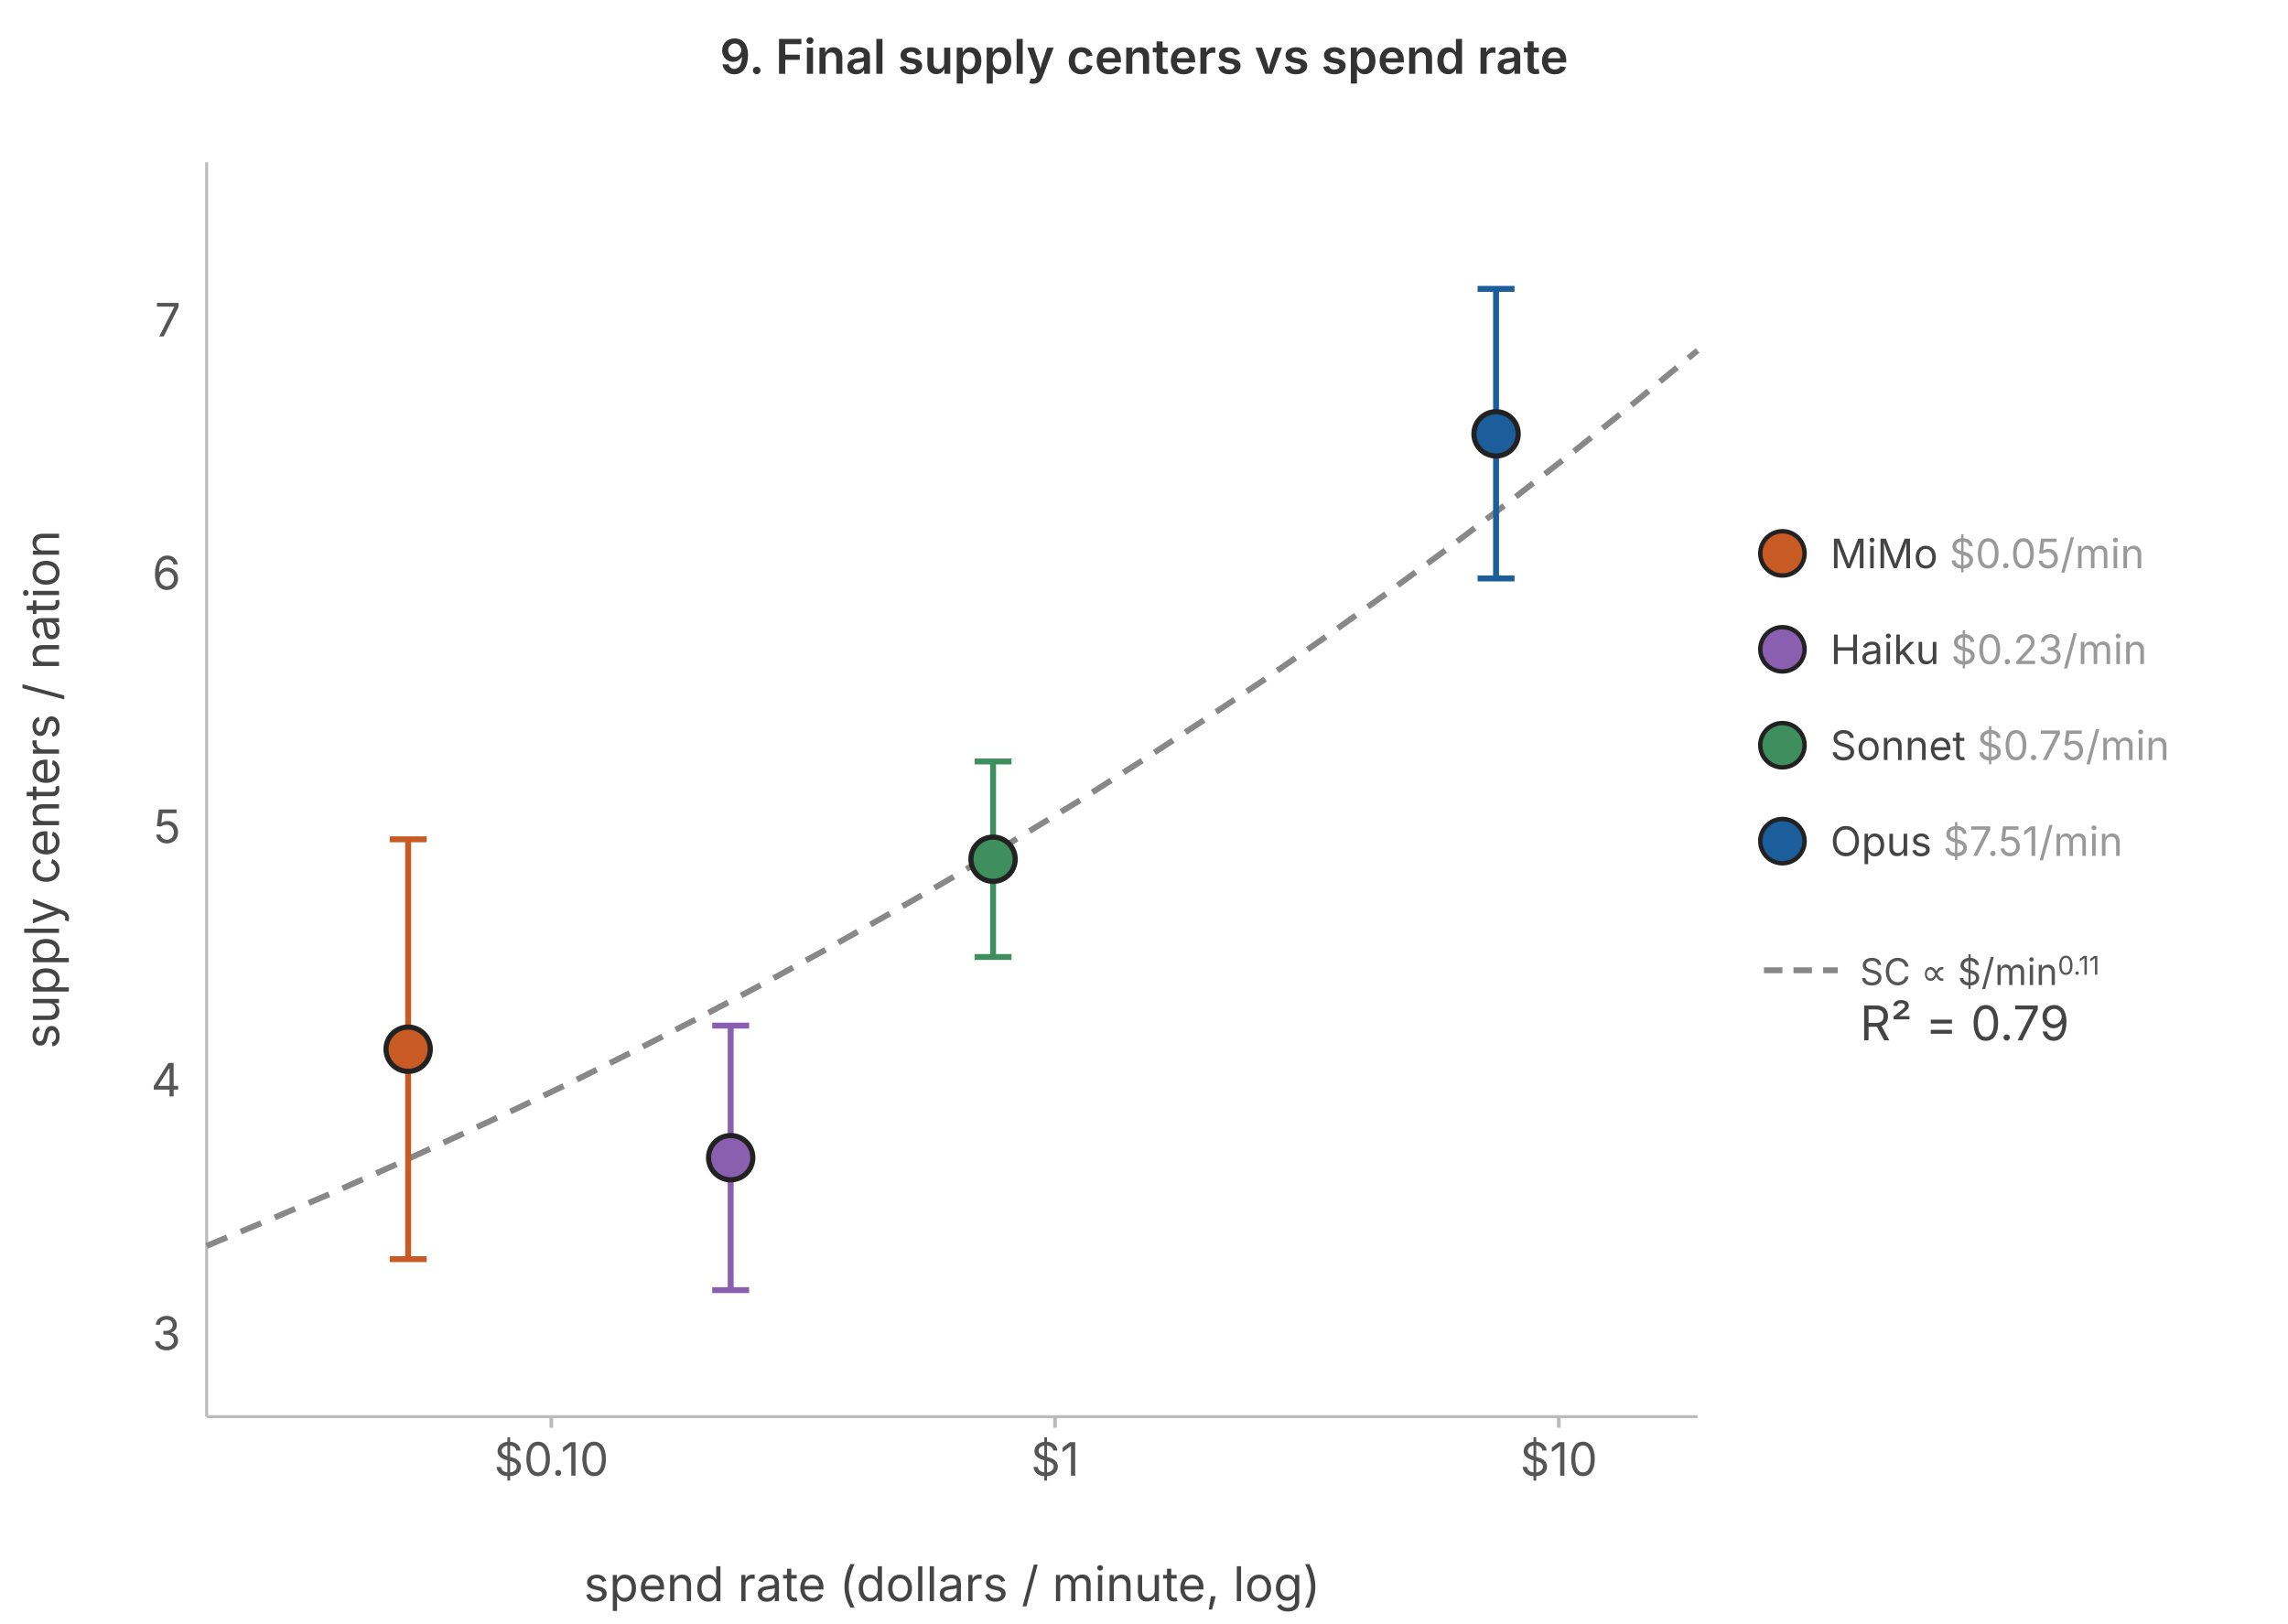
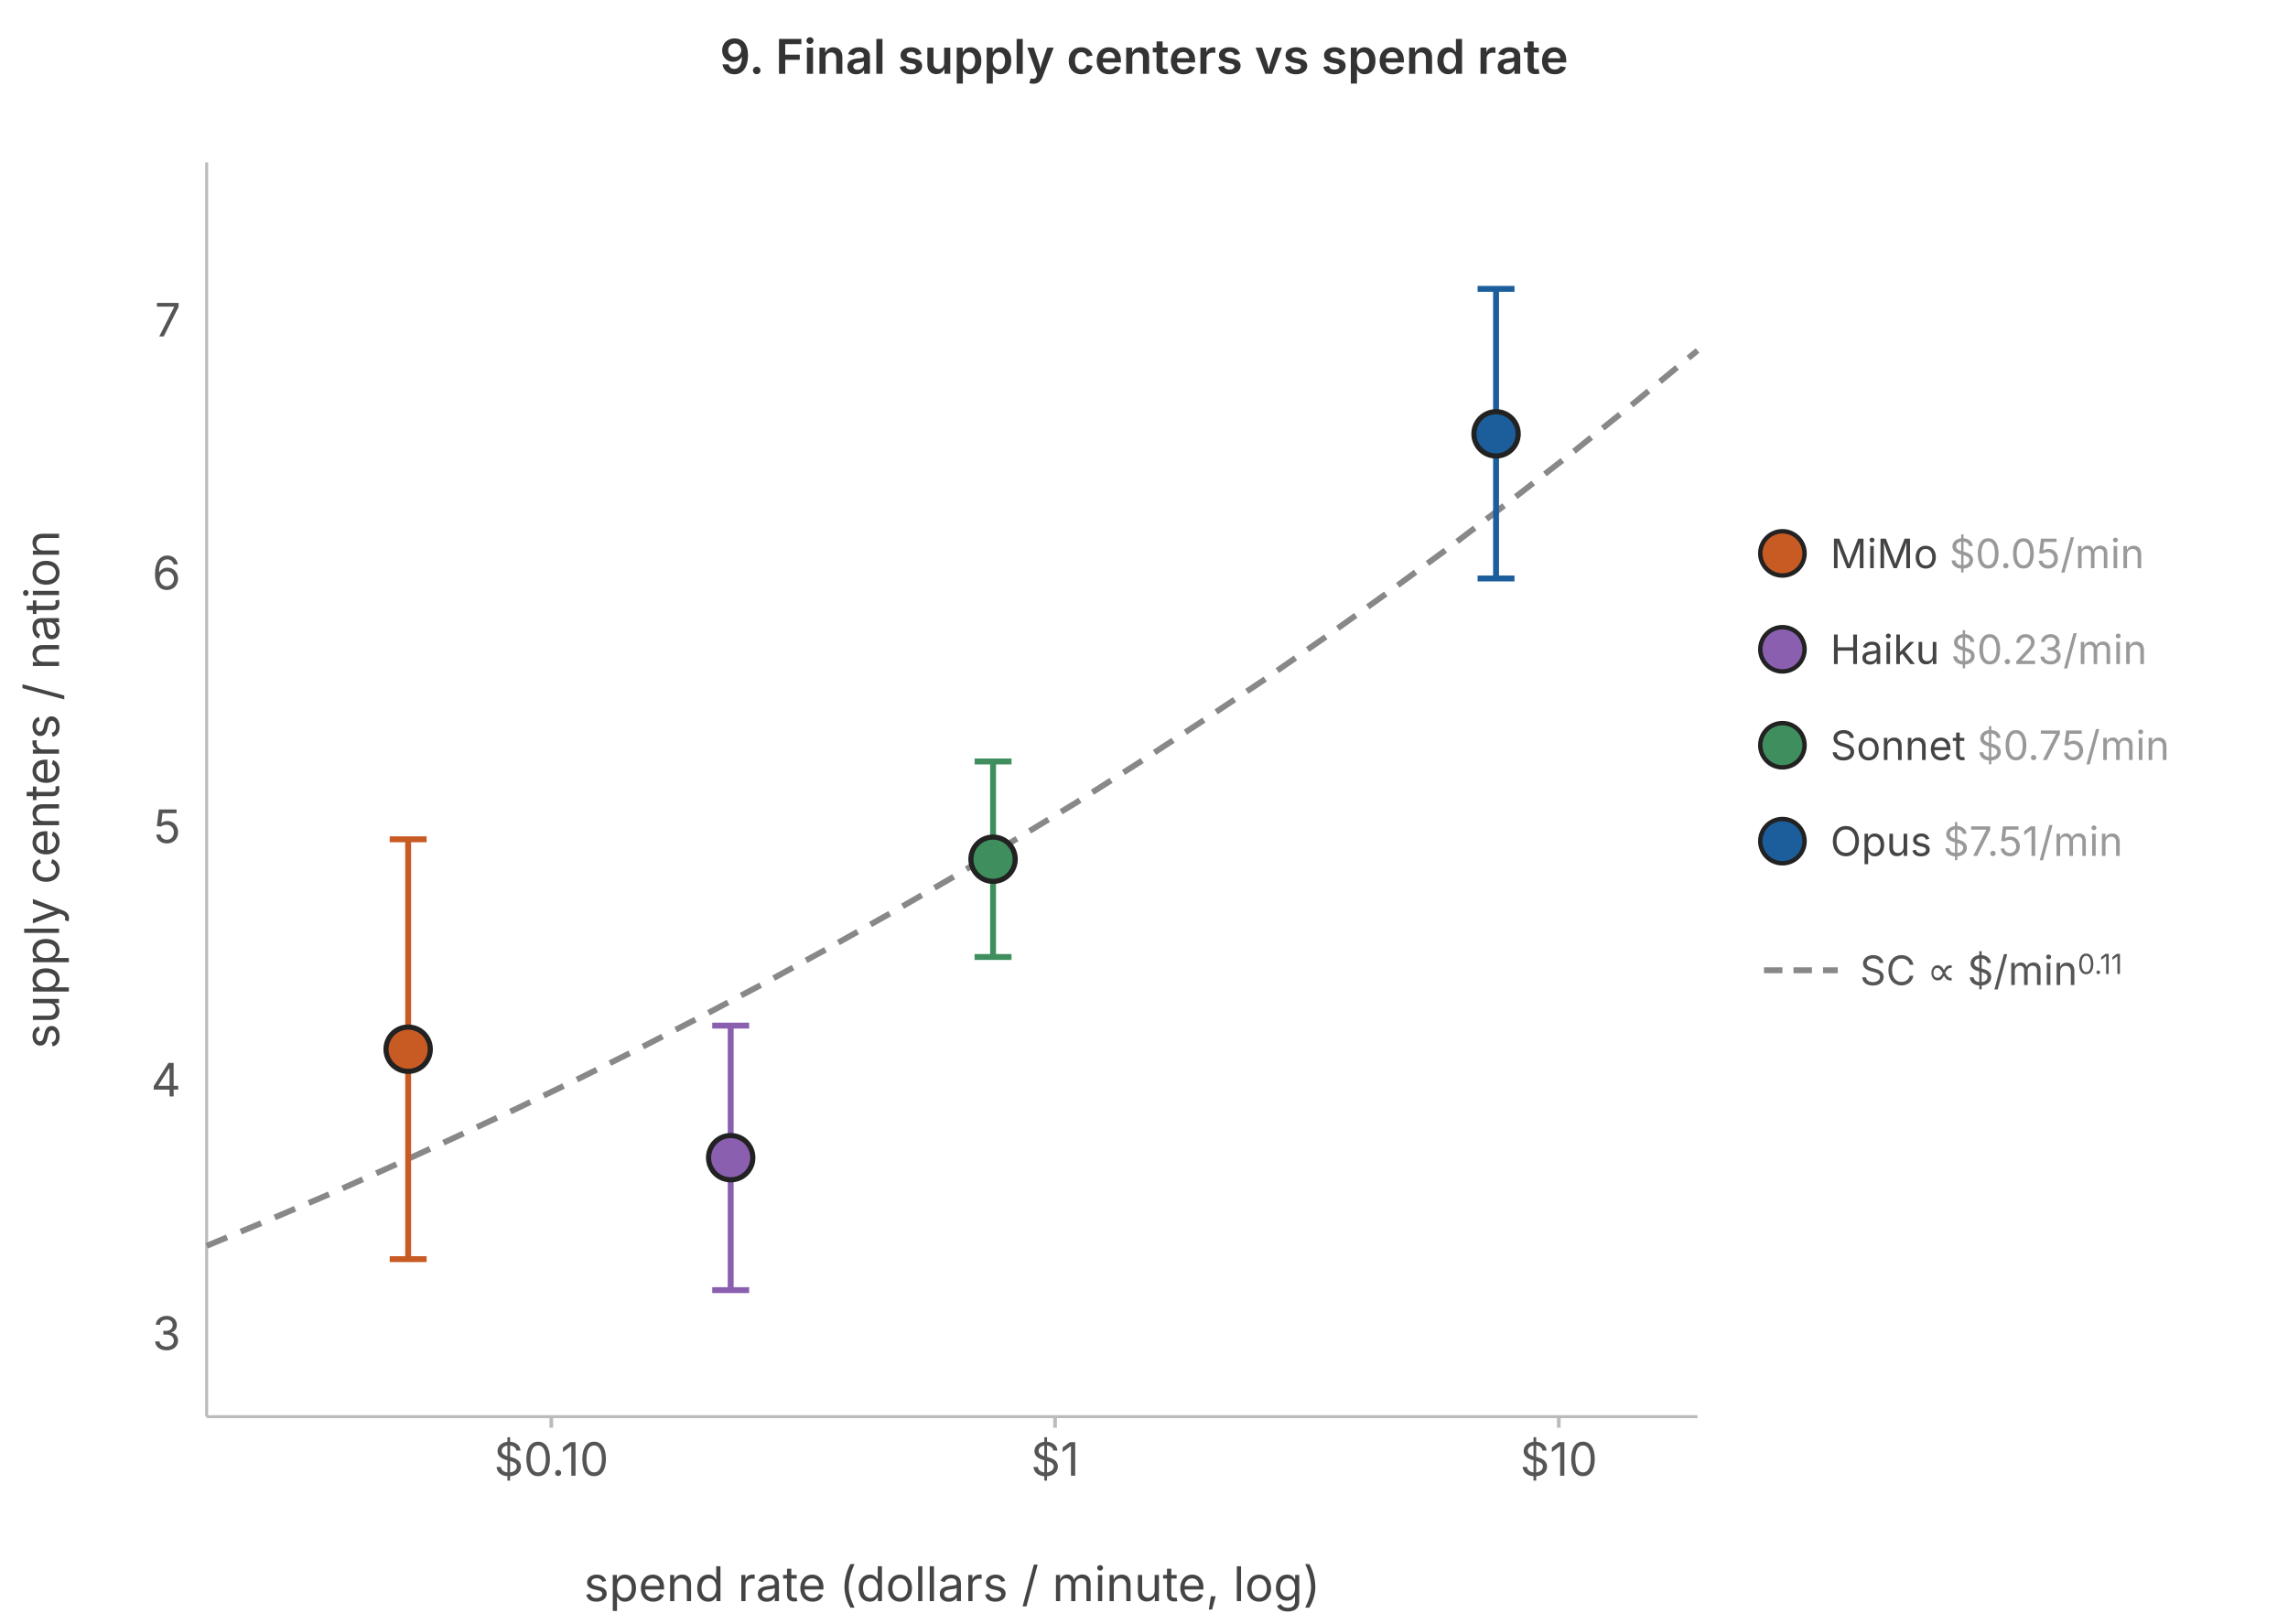
<svg xmlns="http://www.w3.org/2000/svg" viewBox="0 0 620 440" font-family="-apple-system, system-ui, sans-serif" width="620" height="440">
  <text x="310" y="20" text-anchor="middle" font-size="13" font-weight="600" fill="#333">9. Final supply centers vs spend rate</text>
  <line x1="56" y1="44" x2="56" y2="384" stroke="#bbb" stroke-width="0.8" />
  <line x1="56" y1="384" x2="460" y2="384" stroke="#bbb" stroke-width="0.8" />
  <line x1="149.4" y1="384" x2="149.4" y2="387" stroke="#bbb" />
  <text x="149.4" y="400" text-anchor="middle" font-size="12.5" fill="#555">$0.10</text>
  <line x1="285.9" y1="384" x2="285.9" y2="387" stroke="#bbb" />
  <text x="285.9" y="400" text-anchor="middle" font-size="12.5" fill="#555">$1</text>
  <line x1="422.4" y1="384" x2="422.4" y2="387" stroke="#bbb" />
  <text x="422.4" y="400" text-anchor="middle" font-size="12.5" fill="#555">$10</text>
  <text x="49" y="365.9" text-anchor="end" font-size="12.5" fill="#555">3</text>
  <text x="49" y="297.2" text-anchor="end" font-size="12.5" fill="#555">4</text>
  <text x="49" y="228.5" text-anchor="end" font-size="12.5" fill="#555">5</text>
  <text x="49" y="159.8" text-anchor="end" font-size="12.5" fill="#555">6</text>
  <text x="49" y="91.2" text-anchor="end" font-size="12.5" fill="#555">7</text>
  <text x="258" y="434" text-anchor="middle" font-size="13" fill="#444">spend rate (dollars / minute, log)</text>
  <text x="16" y="214" font-size="13" fill="#444" transform="rotate(-90 16 214)" text-anchor="middle">supply centers / nation</text>
  <polyline points="56.0,337.7 72.8,330.7 89.7,323.5 106.5,316.0 123.3,308.3 140.2,300.4 157.0,292.3 173.8,283.9 190.7,275.2 207.5,266.3 224.3,257.1 241.2,247.6 258.0,237.9 274.8,227.8 291.7,217.5 308.5,206.8 325.3,195.8 342.2,184.5 359.0,172.8 375.8,160.8 392.7,148.4 409.5,135.6 426.3,122.5 443.2,108.9 460.0,95.0" fill="none" stroke="#888" stroke-width="1.6" stroke-dasharray="6 4" />
  <line x1="405.4" y1="156.8" x2="405.4" y2="78.3" stroke="#1b5e9b" stroke-width="1.6" />
  <line x1="400.4" y1="156.8" x2="410.4" y2="156.8" stroke="#1b5e9b" stroke-width="1.6" />
  <line x1="400.4" y1="78.3" x2="410.4" y2="78.3" stroke="#1b5e9b" stroke-width="1.6" />
  <circle cx="405.4" cy="117.6" r="6" fill="#1b5e9b" stroke="#222" stroke-width="1.4" />
  <line x1="269.1" y1="259.4" x2="269.1" y2="206.4" stroke="#3f8f5e" stroke-width="1.6" />
  <line x1="264.1" y1="259.4" x2="274.1" y2="259.4" stroke="#3f8f5e" stroke-width="1.6" />
  <line x1="264.1" y1="206.4" x2="274.1" y2="206.4" stroke="#3f8f5e" stroke-width="1.6" />
  <circle cx="269.1" cy="232.9" r="6" fill="#3f8f5e" stroke="#222" stroke-width="1.4" />
  <line x1="198.0" y1="349.7" x2="198.0" y2="278.0" stroke="#8a5fb0" stroke-width="1.6" />
  <line x1="193.0" y1="349.7" x2="203.0" y2="349.7" stroke="#8a5fb0" stroke-width="1.6" />
  <line x1="193.0" y1="278.0" x2="203.0" y2="278.0" stroke="#8a5fb0" stroke-width="1.6" />
  <circle cx="198.0" cy="313.8" r="6" fill="#8a5fb0" stroke="#222" stroke-width="1.4" />
  <line x1="110.6" y1="341.3" x2="110.6" y2="227.5" stroke="#c85a23" stroke-width="1.6" />
  <line x1="105.6" y1="341.3" x2="115.6" y2="341.3" stroke="#c85a23" stroke-width="1.6" />
  <line x1="105.6" y1="227.5" x2="115.6" y2="227.5" stroke="#c85a23" stroke-width="1.6" />
  <circle cx="110.6" cy="284.4" r="6" fill="#c85a23" stroke="#222" stroke-width="1.4" />
  <circle cx="483" cy="150" r="6" fill="#c85a23" stroke="#222" stroke-width="1.2" />
  <text x="496" y="154" font-size="11" fill="#444">MiMo <tspan fill="#999">$0.05/min</tspan>
  </text>
  <circle cx="483" cy="176" r="6" fill="#8a5fb0" stroke="#222" stroke-width="1.2" />
  <text x="496" y="180" font-size="11" fill="#444">Haiku <tspan fill="#999">$0.23/min</tspan>
  </text>
  <circle cx="483" cy="202" r="6" fill="#3f8f5e" stroke="#222" stroke-width="1.2" />
  <text x="496" y="206" font-size="11" fill="#444">Sonnet <tspan fill="#999">$0.75/min</tspan>
  </text>
  <circle cx="483" cy="228" r="6" fill="#1b5e9b" stroke="#222" stroke-width="1.2" />
  <text x="496" y="232" font-size="11" fill="#444">Opus <tspan fill="#999">$7.51/min</tspan>
  </text>
  <line x1="478" y1="263.0" x2="498" y2="263.0" stroke="#888" stroke-width="1.6" stroke-dasharray="5 3" />
-   <text x="504" y="267.0" font-size="10" fill="#555">SC ∝ $/min<tspan baseline-shift="super" font-size="7">0.11</tspan>
+   <text x="504" y="267.0" font-size="11" fill="#555">SC ∝ $/min<tspan baseline-shift="super" font-size="7.5">0.11</tspan>
  </text>
-   <text x="504" y="282.0" font-size="13" fill="#444">R² = 0.79</text>
</svg>
